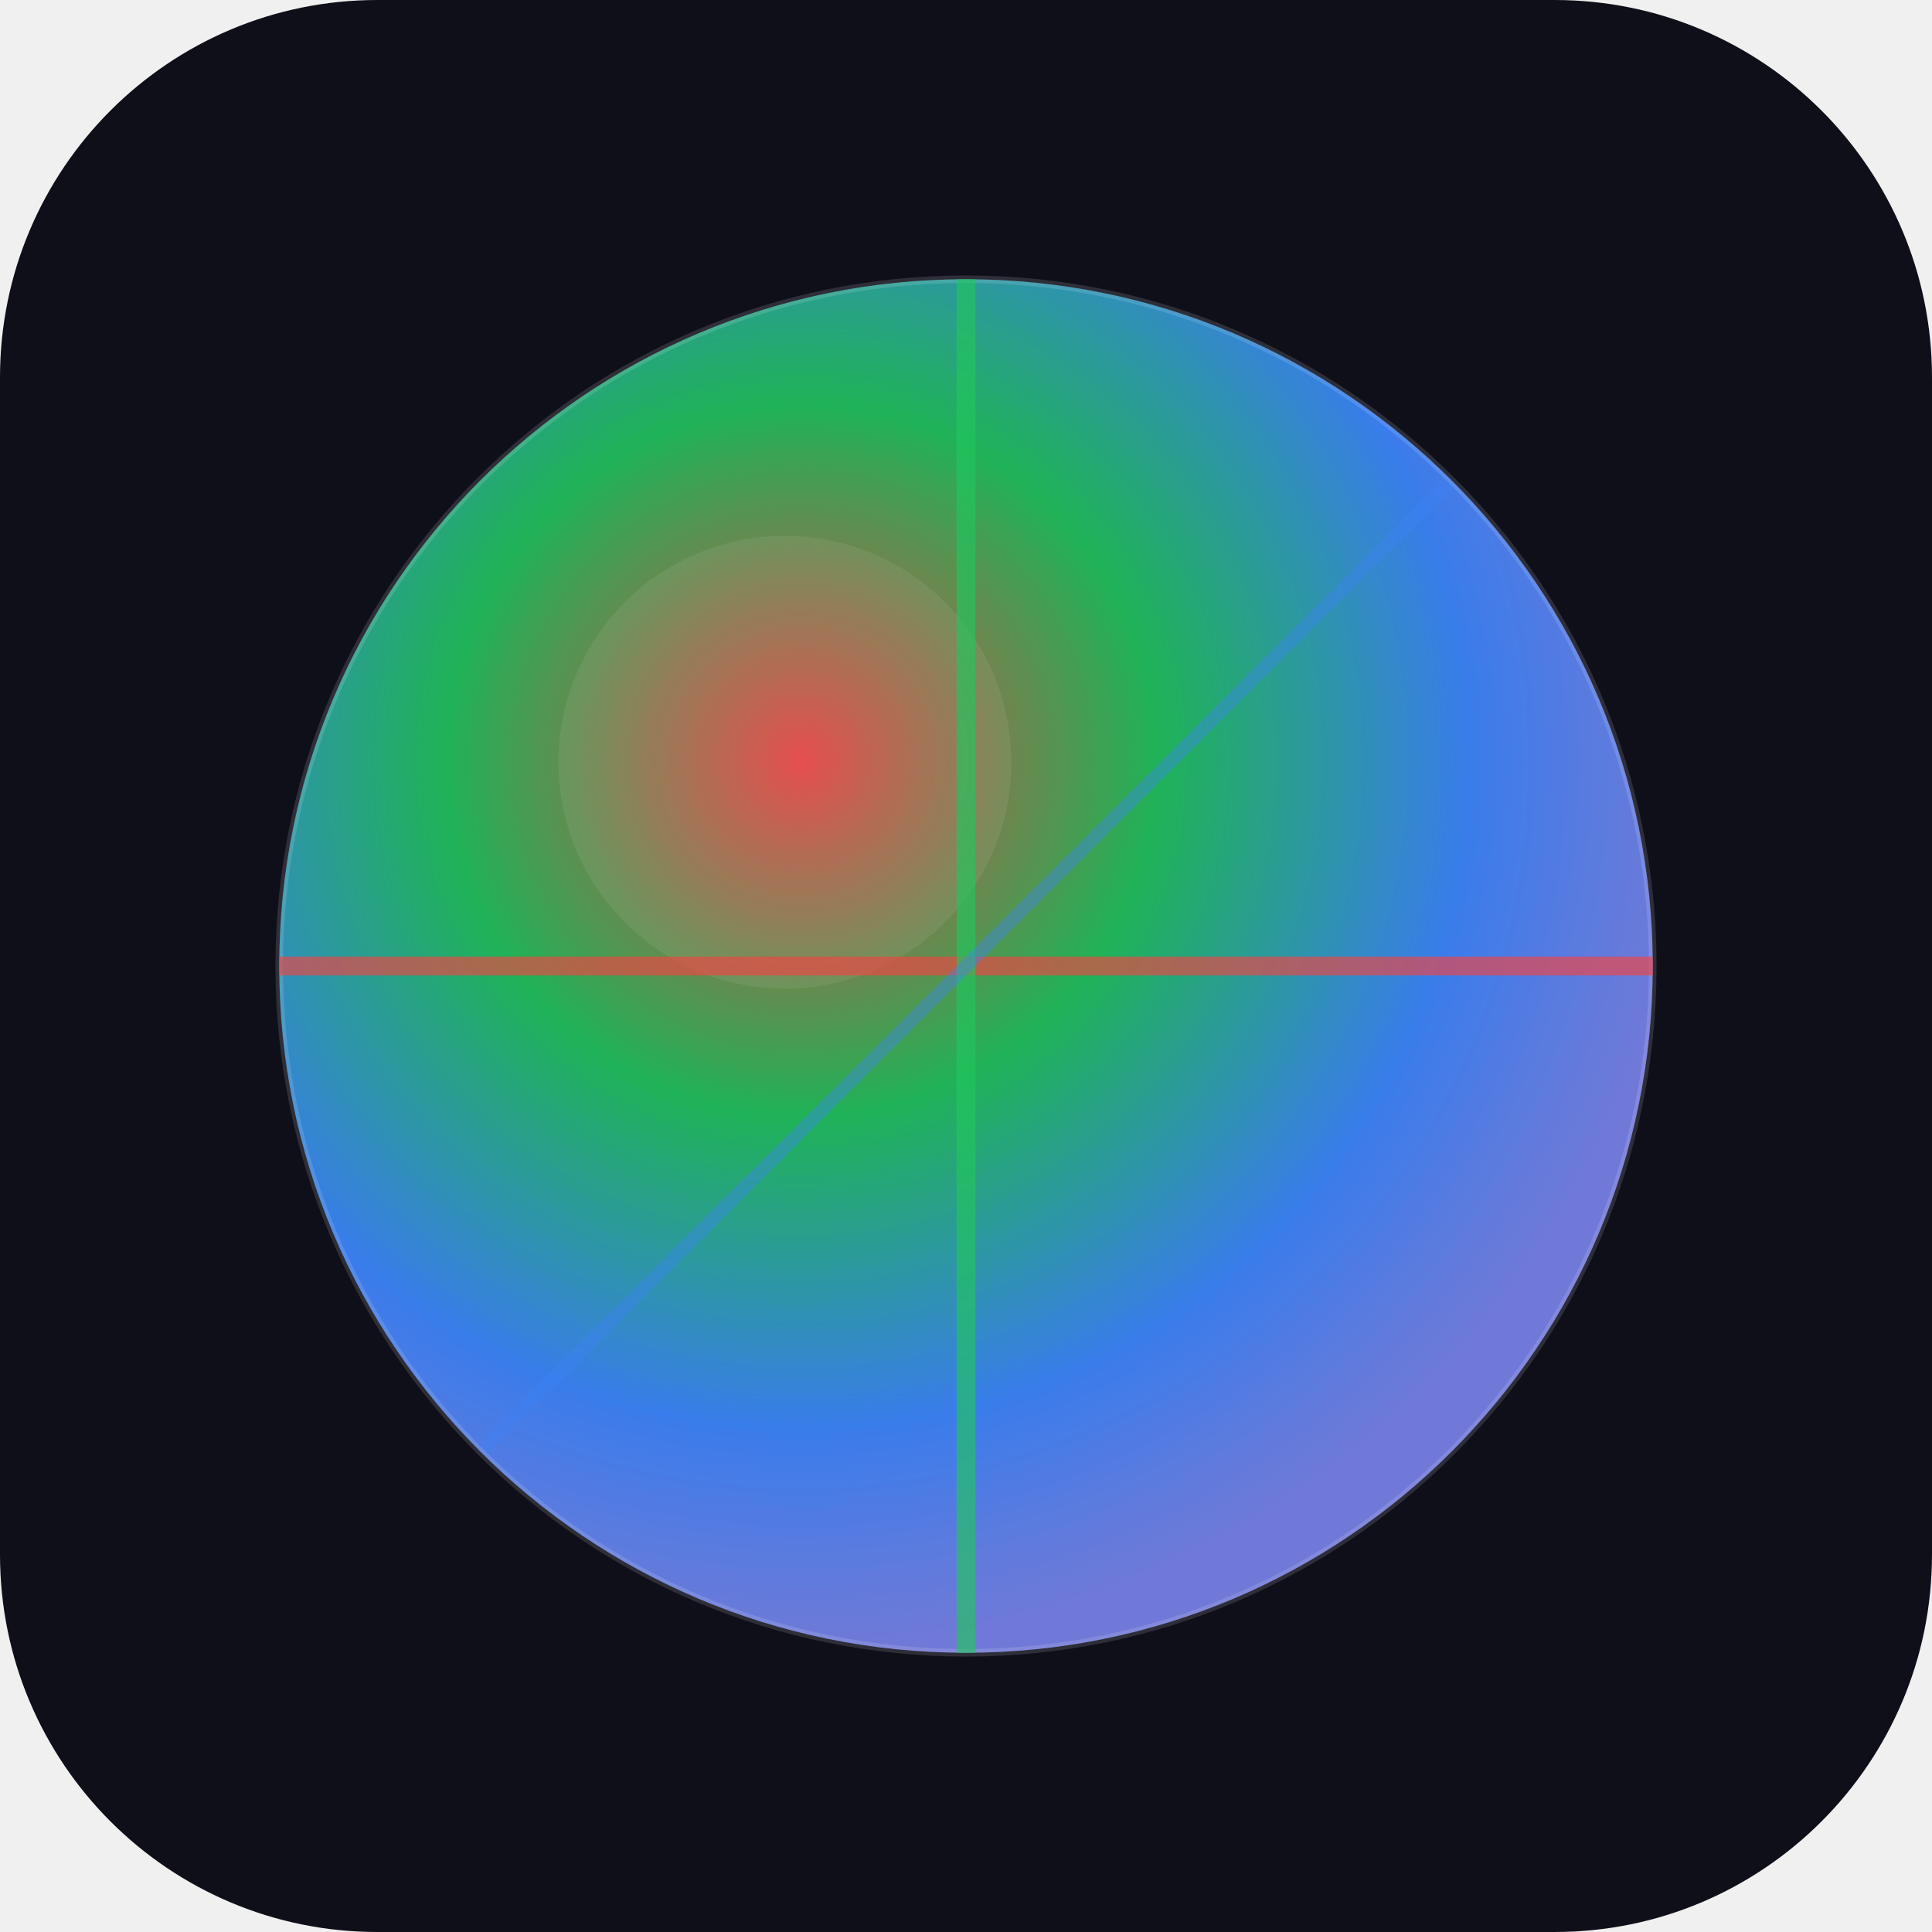
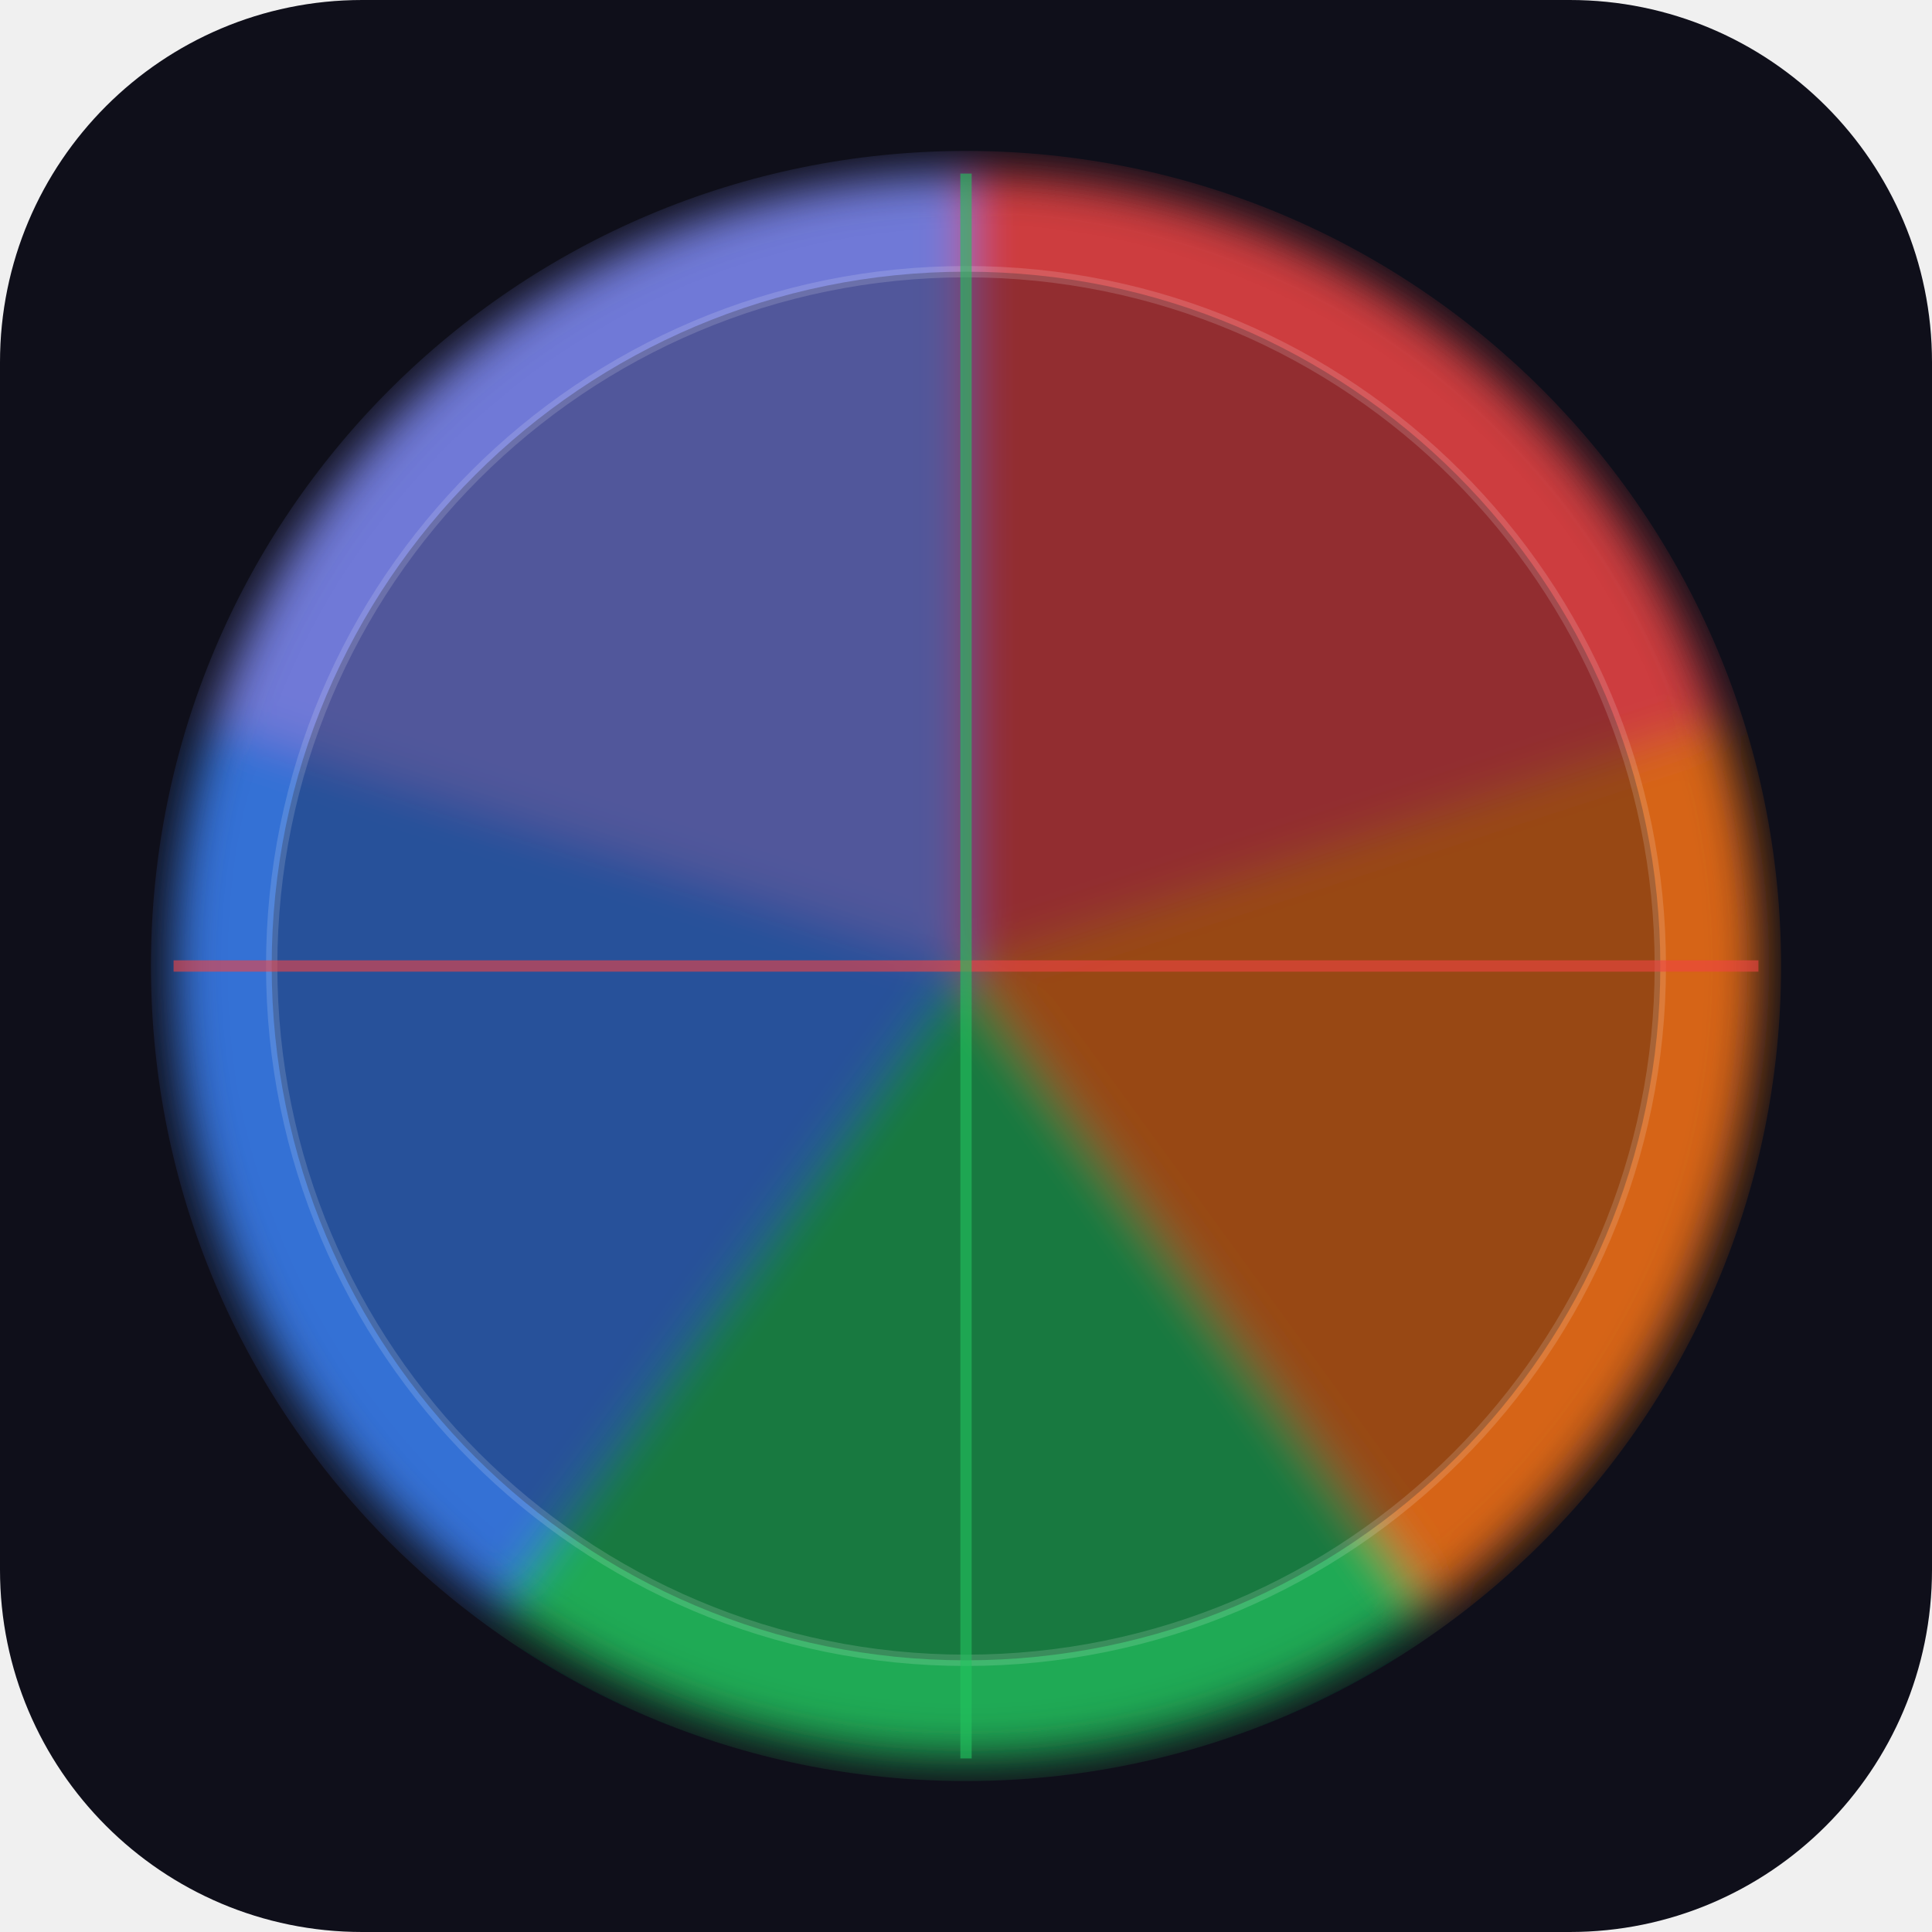
<svg xmlns="http://www.w3.org/2000/svg" viewBox="0 0 512 512">
-   <rect width="512" height="512" rx="100" fill="#0f0f1a" />
+   <rect width="512" height="512" rx="96" fill="#0f0f1a" />
  <defs>
-     <radialGradient id="sg" cx="38%" cy="35%" r="65%">
-       <stop offset="0%" stop-color="#ef4444" stop-opacity="0.95" />
-       <stop offset="40%" stop-color="#22c55e" stop-opacity="0.9" />
-       <stop offset="75%" stop-color="#3b82f6" stop-opacity="0.95" />
-       <stop offset="100%" stop-color="#818cf8" stop-opacity="0.85" />
-     </radialGradient>
-     <clipPath id="c">
-       <circle cx="256" cy="256" r="182" />
+     <filter id="blur" x="-6%" y="-6%" width="112%" height="112%">
+       <feGaussianBlur stdDeviation="6" />
+     </filter>
+     <clipPath id="sph">
+       <circle cx="256" cy="256" r="216" />
    </clipPath>
  </defs>
-   <circle cx="256" cy="256" r="182" fill="url(#sg)" />
-   <circle cx="208" cy="202" r="60" fill="rgba(255,255,255,0.07)" clip-path="url(#c)" />
-   <circle cx="256" cy="256" r="182" fill="none" stroke="rgba(255,255,255,0.13)" stroke-width="2" />
-   <line x1="74" y1="256" x2="438" y2="256" stroke="#ef4444" stroke-width="5" opacity="0.65" />
-   <line x1="256" y1="74" x2="256" y2="438" stroke="#22c55e" stroke-width="5" opacity="0.65" />
-   <line x1="128" y1="384" x2="384" y2="128" stroke="#3b82f6" stroke-width="3.5" opacity="0.4" />
+   <g clip-path="url(#sph)" opacity="0.85">
+     <g filter="url(#blur)">
+       <path d="M256 256 L256 46 A210 210 0 0 1 455.7 191.1 Z" fill="#ef4444" />
+       <path d="M256 256 L455.7 191.1 A210 210 0 0 1 379.4 425.9 Z" fill="#f97316" />
+       <path d="M256 256 L379.4 425.9 A210 210 0 0 1 132.6 425.9 Z" fill="#22c55e" />
+       <path d="M256 256 L132.6 425.9 A210 210 0 0 1 56.3 191.1 Z" fill="#3b82f6" />
+       <path d="M256 256 L56.3 191.1 A210 210 0 0 1 256 46 Z" fill="#818cf8" />
+     </g>
+   </g>
+   <circle cx="256" cy="256" r="184" fill="#070710" fill-opacity="0.3" stroke="white" stroke-opacity="0.15" stroke-width="3" />
+   <line x1="46" y1="256" x2="466" y2="256" stroke="#ef4444" stroke-opacity="0.6" stroke-width="3" />
+   <line x1="256" y1="46" x2="256" y2="466" stroke="#22c55e" stroke-opacity="0.6" stroke-width="3" />
</svg>
